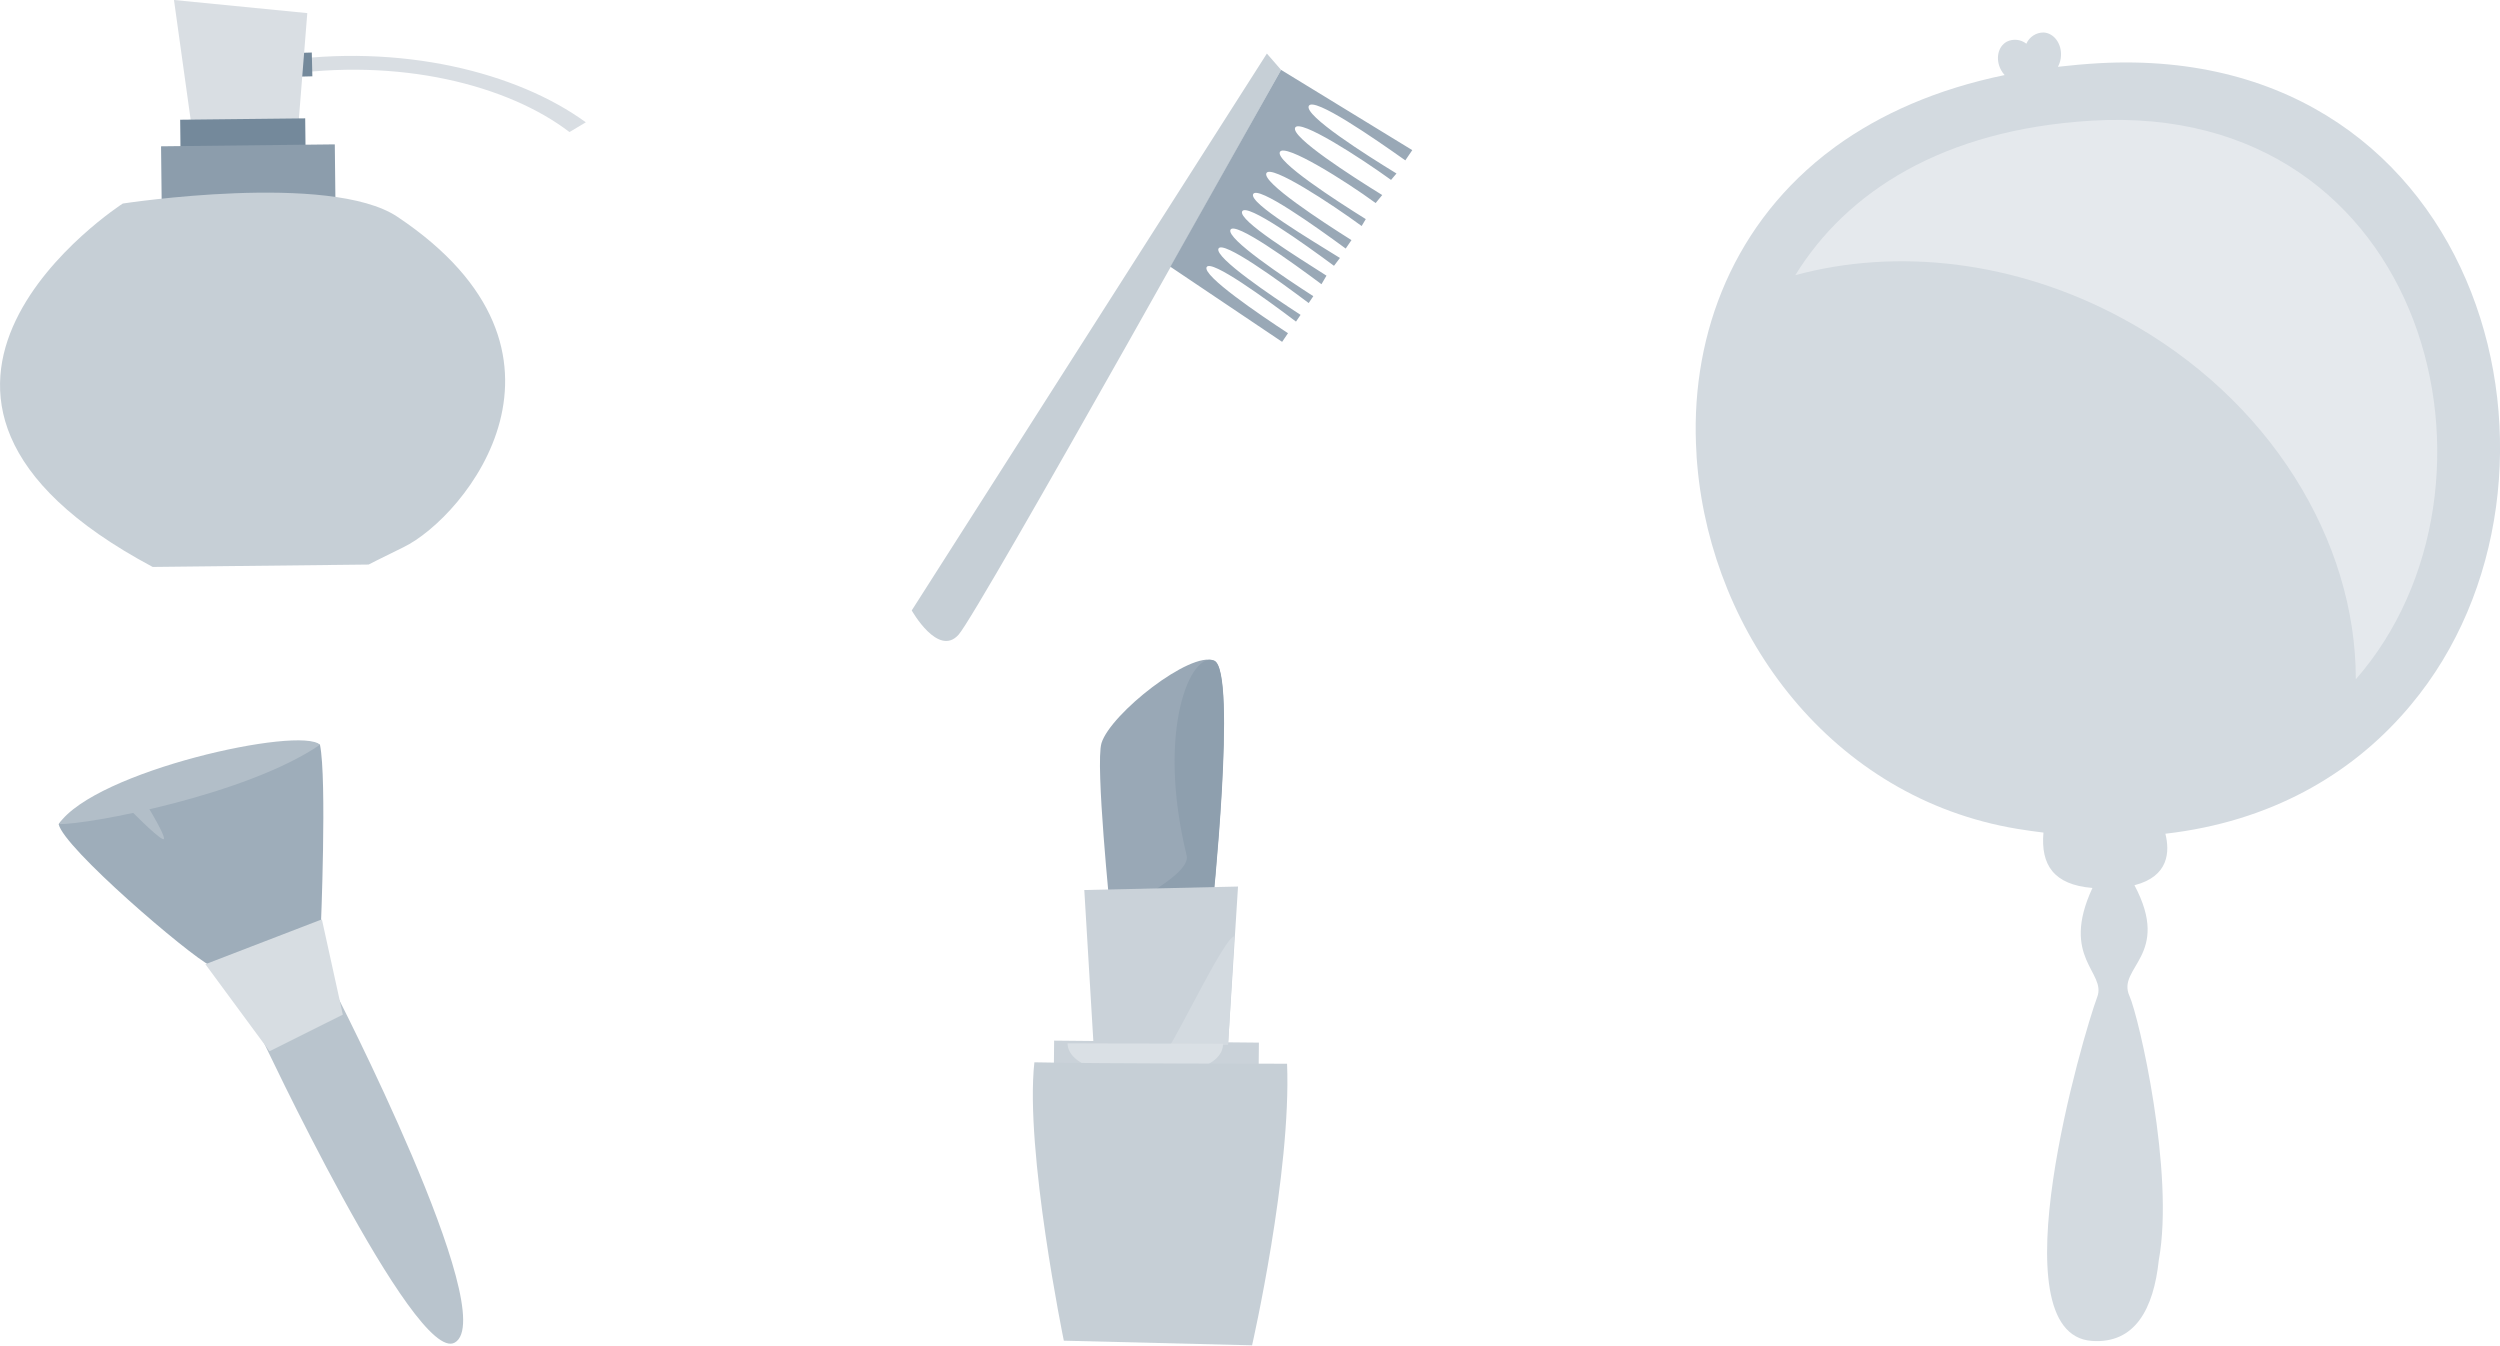
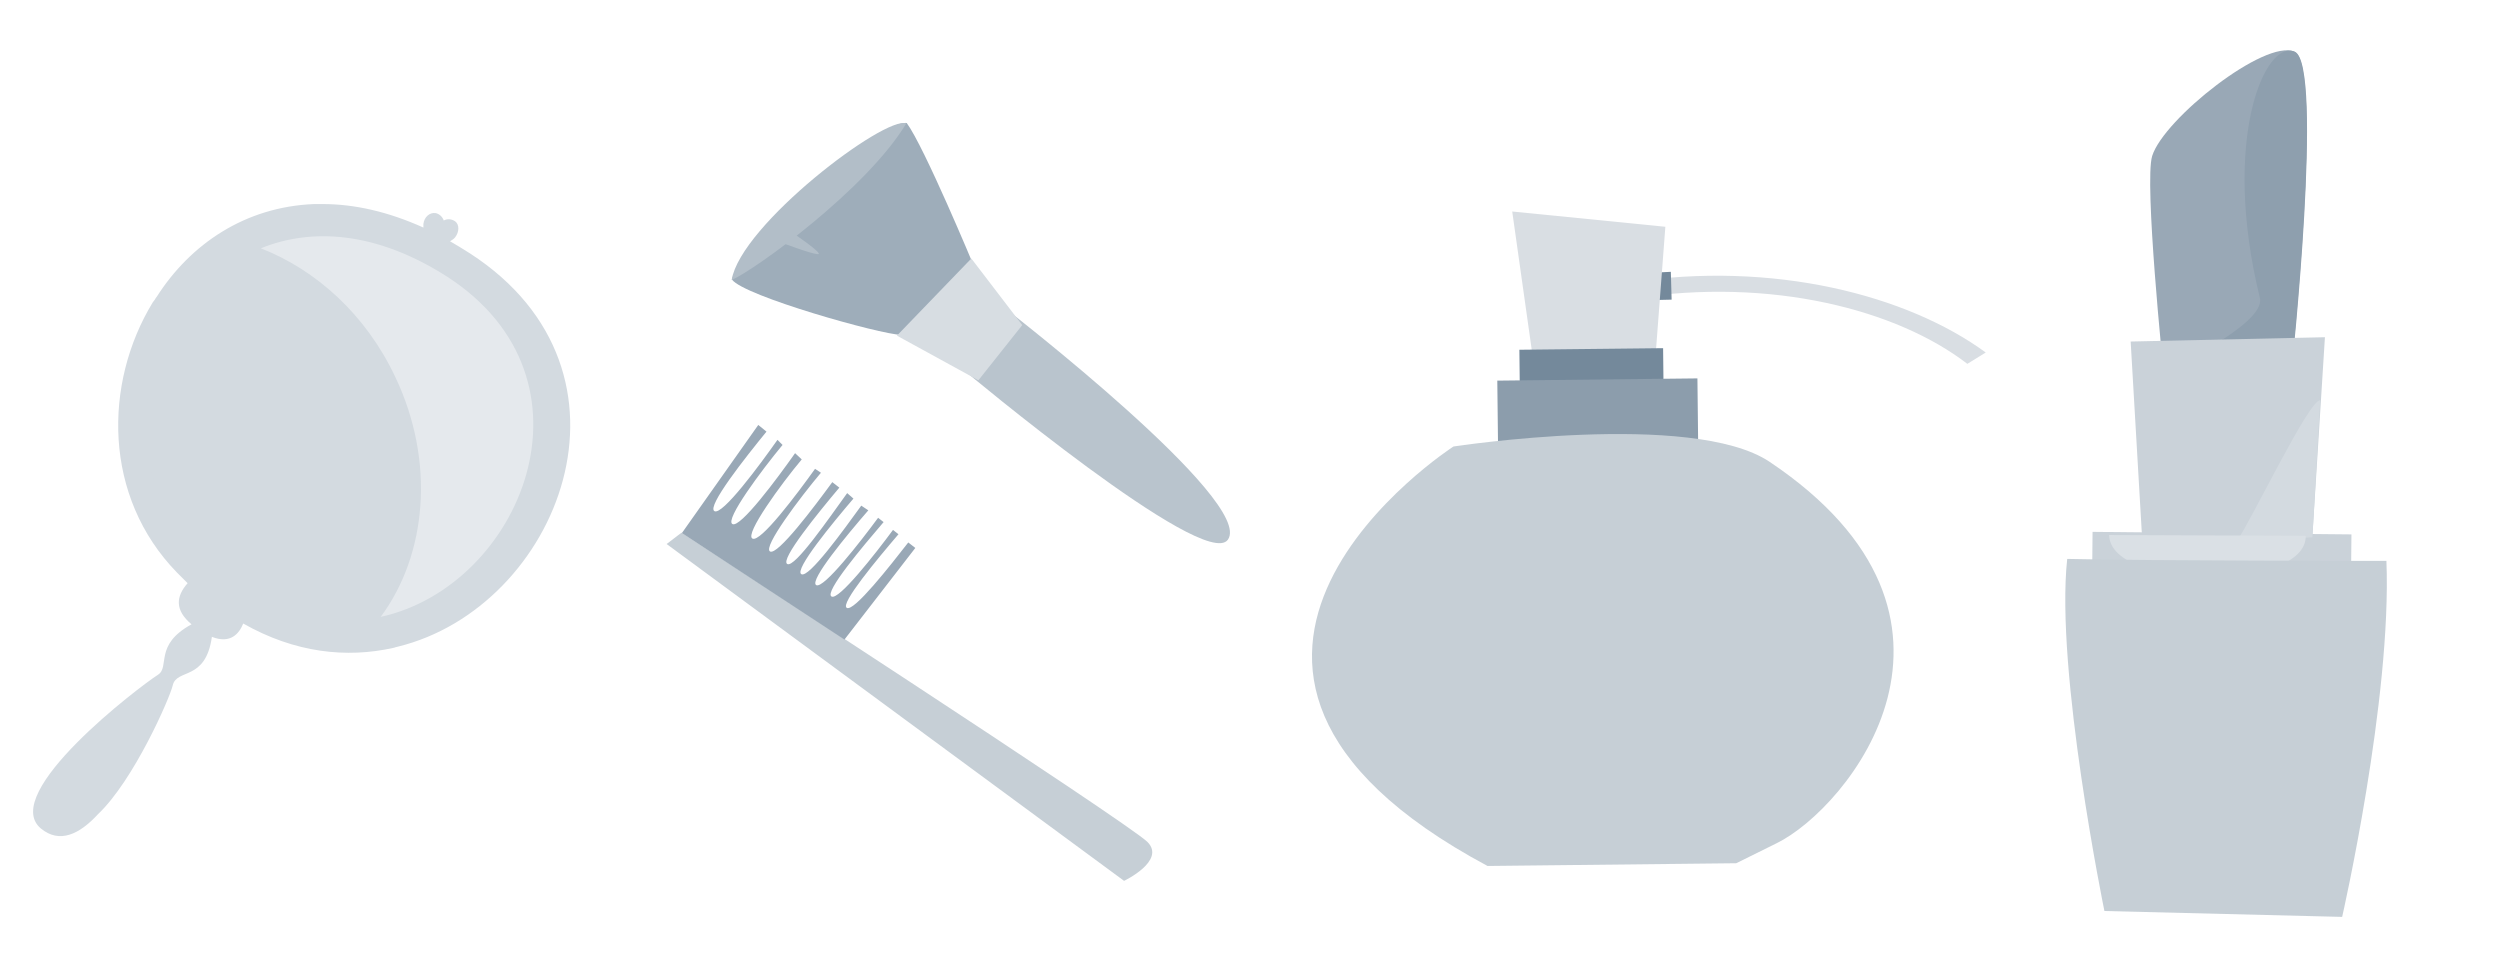
- <svg xmlns="http://www.w3.org/2000/svg" viewBox="0 0 459.26 247.14">
-   <defs>
-     <style>.cls-1{fill:#d9dee3;}.cls-2{fill:#74899b;}.cls-3{fill:#8c9dac;}.cls-4{fill:#c6cfd6;}.cls-5{fill:#b9c4cd;}.cls-6{fill:#9eadba;}.cls-7{fill:#b2bec8;}.cls-8{fill:#d7dde2;}.cls-9{fill:#99a8b6;}.cls-10{fill:#8e9fae;}.cls-11{fill:#cad2d9;}.cls-12{fill:#d3dae0;}.cls-13{fill:#dae0e5;}.cls-14{fill:#e5e9ed;}</style>
-   </defs>
-   <g id="Layer_2" data-name="Layer 2">
-     <g id="Layer_1-2" data-name="Layer 1">
-       <path class="cls-1" d="M104.61,24.26c-11.2-8.59-31.26-13.82-53.33-10.39l-.53-2.55c22.94-3.47,44.3,2,56.87,11.15Z" />
-       <polygon class="cls-2" points="57.28 9.65 54.79 9.72 54.9 14.08 57.38 14.02 57.28 9.65" />
-       <polygon class="cls-1" points="56.45 2.41 31.96 0 35.53 25.62 54.62 25.4 56.45 2.41" />
-       <rect class="cls-2" x="33.14" y="21.86" width="22.97" height="6.57" transform="translate(-0.28 0.5) rotate(-0.63)" />
-       <rect class="cls-3" x="29.64" y="26.7" width="31.92" height="10.74" transform="translate(-0.35 0.51) rotate(-0.64)" />
-       <path class="cls-4" d="M28.05,104.15l39.67-.44s2.09-1.09,6.41-3.19C85.47,95,110.34,64.76,73,39.82c-12.39-8.27-50.44-2.43-50.44-2.43S-31.67,72.3,28.05,104.15Z" />
-       <path class="cls-5" d="M47.74,190s28.47,60.8,35.8,56.64c8.71-4.95-22.3-65.07-22.3-65.07Z" />
-       <path class="cls-6" d="M38.64,177.4c-4-2-27-21.69-27.86-26,4.24-5.7,42.37-17.93,48-14.58,1.3,6.27.15,33.74.15,33.74Z" />
-       <path class="cls-7" d="M10.78,151.4c5.57.08,34.46-5.35,48-14.58C55.24,133.33,17.5,141.56,10.78,151.4Z" />
-       <path class="cls-7" d="M23.7,148.55s4.75,4.89,6.15,5.57-3-6.45-3-6.45Z" />
-       <polygon class="cls-8" points="59.13 168.89 37.73 177.13 49.51 193.12 62.98 186.39 59.13 168.89" />
-       <path class="cls-9" d="M204,167.87s-2.82-27.58-1.65-31.36c1.68-5.42,16.4-17,20.68-15.14s-.43,46.29-.43,46.29Z" />
-       <path class="cls-10" d="M204,167.87s14.9-6.84,14-10.68c-5.67-23.18.79-37.71,5.07-35.82s-.43,46.29-.43,46.29Z" />
-       <rect class="cls-11" x="209.41" y="175.55" width="6.04" height="37.62" transform="translate(16 404.89) rotate(-89.44)" />
-       <polygon class="cls-11" points="227.43 162.86 199.19 163.5 201.06 194.75 225.38 195.36 227.43 162.86" />
-       <path class="cls-12" d="M214.69,192.39c2-2.81,10.47-20.53,12.07-20.37l-1.15,19.92Z" />
-       <path class="cls-13" d="M224.67,191.75l-28.56-.09C196.26,199.71,224.82,199.79,224.67,191.75Z" />
-       <path class="cls-4" d="M195.43,246.29l34.58.85s7.23-31.69,6.43-51.73c0,0-34.53,0-46.42-.26C188.24,211.32,195.43,246.29,195.43,246.29Z" />
-       <path class="cls-12" d="M385.27,183.15c-2.51,6.67-18.79,61.91-1,63.18,7.95.57,11.36-5.89,12.31-14.84,2.93-16-3.64-44.66-5.39-48.53-2.4-5.28,7.79-7.41.92-20.34,6.38-1.63,6.49-6.23,5.68-9.46,19.32-2.22,34-10.85,44.19-22.6a2.2,2.2,0,0,1,.2-.23l.69-.82C477.39,88.33,457,7.7,385.6,11.61c-2.6.15-5.1.38-7.55.66a4.66,4.66,0,0,0,.56-2c.14-2.26-1.29-4.19-3.18-4.3a3.43,3.43,0,0,0-3.18,2.06,3.38,3.38,0,0,0-3.58-.38c-1.67.9-2.14,3.24-1.06,5.23a4.67,4.67,0,0,0,.65.91c-12.52,2.59-22.78,7.15-31,13.09h0c-.73.53-1.44,1.07-2.14,1.62l-.07.06C317.53,42.48,310.36,63,311.65,83.33c0,.53.06,1,.1,1.57l.06.7c2.75,30.92,24.58,61,58.8,66.67,1.62.27,3.21.48,4.78.68-.52,5.9,1.85,9.59,9,10.17C378.41,176,387,178.58,385.27,183.15Z" />
-       <path class="cls-12" d="M384.15,22.17c87.12-5.28,86.41,137-13,120.64C308.2,132.45,297,27.44,384.15,22.17Z" />
-       <path class="cls-14" d="M390,58.55c27,14.62,42.81,40.85,42.77,66.24,30.95-35.33,13.47-106.38-48.57-102.62-27.32,1.65-45,13.11-54.39,28.38C348.36,45.51,370.14,47.8,390,58.55Z" />
-       <path class="cls-4" d="M167.49,112.14s4.86,8.67,8.61,4.45S235.34,12.84,235.34,12.84l-2.61-3Z" />
-       <path class="cls-9" d="M221.66,49.08c.76-1.57,11,5.91,16.42,10l.84-1.24c-5.32-3.45-15.86-10.56-15.08-12.17s11.14,5.92,16.57,10l.85-1.26c-5.35-3.45-16-10.57-15.22-12.2s11.26,5.93,16.72,10l.92-1.57c-5.39-3.45-16.29-10.17-15.49-11.81s11.37,5.93,16.87,10l1.09-1.44C240.72,44,229.4,37.32,230.21,35.66s11.46,5.93,17,10l1.06-1.55c-5.48-3.45-16.45-10.62-15.63-12.3s11.91,5.62,17.5,9.71l.76-1.27c-5.52-3.44-16.61-10.62-15.78-12.33s12,5.28,17.59,9.38l1.21-1.47c-5.57-3.44-16.8-10.64-16-12.37s11.94,5.49,17.62,9.59l1-1.18c-5.61-3.43-17-10.65-16.11-12.41s12,5.94,17.73,10l1.28-1.88L235.34,12.84,215,49,235.53,62.8l1.08-1.59C231.33,57.76,220.89,50.66,221.66,49.08Z" />
-     </g>
+ <svg xmlns="http://www.w3.org/2000/svg" version="1.1" id="Layer_1" x="0px" y="0px" viewBox="0 0 638.3 247.1" style="enable-background:new 0 0 638.3 247.1;" xml:space="preserve">
+   <style type="text/css">
+ 	.st0{fill:#D9DEE3;}
+ 	.st1{fill:#74899B;}
+ 	.st2{fill:#8C9DAC;}
+ 	.st3{fill:#C6CFD6;}
+ 	.st4{fill:#B9C4CD;}
+ 	.st5{fill:#9EADBA;}
+ 	.st6{fill:#B2BEC8;}
+ 	.st7{fill:#D7DDE2;}
+ 	.st8{fill:#99A8B6;}
+ 	.st9{fill:#8E9FAE;}
+ 	.st10{fill:#CAD2D9;}
+ 	.st11{fill:#D3DAE0;}
+ 	.st12{fill:#DAE0E5;}
+ 	.st13{fill:#E5E9ED;}
+ </style>
+   <g>
+     <path class="st0" d="M502.3,92.9c-17.9-13.8-50-22.2-85.3-16.7l-0.9-4.1c36.6-5.6,70.8,3.2,90.9,17.9L502.3,92.9z" />
+     <polygon class="st1" points="426.6,69.4 422.6,69.6 422.8,76.6 426.8,76.5  " />
+     <polygon class="st0" points="425.2,57.9 386.1,54 391.9,95.1 422.4,94.7  " />
+     <rect x="388" y="89.1" transform="matrix(0.9999 -1.103570e-02 1.103570e-02 0.9999 -1.017 4.4904)" class="st1" width="36.7" height="10.5" />
+     <rect x="382.4" y="96.9" transform="matrix(0.9999 -1.121085e-02 1.121085e-02 0.9999 -1.1571 4.5802)" class="st2" width="51.1" height="17.3" />
+     <path class="st3" d="M379.8,221.1l63.5-0.7c0,0,3.4-1.7,10.3-5.1c18.2-8.9,57.9-57.4-1.8-97.4c-19.8-13.2-80.7-3.9-80.7-3.9   S284.3,170,379.8,221.1z" />
+   </g>
+   <g>
+     <path class="st4" d="M246.2,94.6c0,0,61.4,51.4,67.3,43.2c7-9.7-56.9-59.1-56.9-59.1L246.2,94.6z" />
+     <path class="st5" d="M230.1,85.5c-5.3-0.1-40.1-9.9-43.2-14.1c1.7-8.3,36.8-40.7,44.6-40c4.5,6.1,17.1,36.4,17.1,36.4L230.1,85.5z" />
+     <path class="st6" d="M186.8,71.5c6.1-2.7,34.5-23.2,44.6-40C225.9,29.5,189.1,57.4,186.8,71.5z" />
+     <path class="st6" d="M199.4,61.9c0,0,7.6,2.9,9.4,3s-6.5-5.5-6.5-5.5L199.4,61.9z" />
+     <polygon class="st7" points="248,66 229,85.7 249.8,97.1 261,83  " />
+   </g>
+   <g>
+     <path class="st8" d="M552.4,94.9c0,0-5-48.5-2.9-55.1c3-9.5,28.8-29.9,36.3-26.6S585,94.5,585,94.5L552.4,94.9z" />
+     <path class="st9" d="M552.4,94.9c0,0,26.2-12,24.6-18.8c-10-40.7,1.4-66.2,8.9-62.9s-0.8,81.3-0.8,81.3L552.4,94.9z" />
+     <rect x="561.9" y="108.4" transform="matrix(9.773179e-03 -1 1 9.773179e-03 420.2766 707.2363)" class="st10" width="10.6" height="66.1" />
+     <polygon class="st10" points="593.6,86.1 544,87.2 547.2,142.1 590,143.2  " />
+     <path class="st11" d="M571.2,138c3.5-4.9,18.4-36.1,21.2-35.8l-2,35L571.2,138z" />
+     <path class="st12" d="M588.7,136.8l-50.2-0.2C538.8,150.8,589,151,588.7,136.8z" />
+     <path class="st3" d="M537.3,232.6l60.7,1.5c0,0,12.7-55.7,11.3-90.9c0,0-60.7,0-81.5-0.5C524.7,171.2,537.3,232.6,537.3,232.6z" />
+   </g>
+   <g>
+     <path class="st11" d="M40.3,172.3c-4.7,3-40.5,30.2-29.9,39.2c4.8,4,9.9,1.5,14.6-3.6c9.2-8.7,18.4-29.8,19.1-32.9   c1-4.4,8.4-1,10-12.4c4.8,1.9,7-0.9,8-3.4c13.2,7.5,26.4,8.9,38.4,6.2c0.1,0,0.2,0,0.3-0.1l0.8-0.2c40.9-10,65.3-70,18.4-100.4   c-1.7-1.1-3.4-2.1-5.1-3.1c0.5-0.3,1-0.6,1.3-1c1.1-1.4,1.1-3.3,0-4.1c-0.9-0.6-2-0.7-2.9-0.2c-0.3-0.9-1.1-1.7-2.1-1.9   c-1.5-0.2-2.9,1-3.1,2.8c0,0.3,0,0.6,0,0.9c-9.1-4.1-17.7-6-25.7-6l0,0c-0.7,0-1.4,0-2.1,0h-0.1C62.6,52.8,48.6,62.3,40,75.8   c-0.3,0.3-0.4,0.7-0.7,1l-0.3,0.4c-12.6,20.7-12.7,49.6,6.2,69c0.9,0.9,1.8,1.8,2.7,2.7c-3,3.4-3.3,6.9,1,10.5   C39.2,164.7,43.5,170.3,40.3,172.3z" />
+     <path class="st11" d="M114.1,70.7c57.5,36.8-8.9,125.8-64,69.7C15.1,105,56.7,33.9,114.1,70.7z" />
+     <path class="st13" d="M100.9,96.2c10.3,21.6,8.1,45.4-3.7,61.3c35.9-7.9,57.7-60.6,16.9-86.9c-18-11.5-34.5-12.5-47.5-7.2   C80.7,68.9,93.4,80.3,100.9,96.2z" />
+   </g>
+   <g>
+     <path class="st3" d="M287,224.9c0,0,10.7-5.1,6-9.9c-4.7-4.8-119-79-119-79l-3.8,2.9L287,224.9z" />
+     <path class="st8" d="M216.2,155.2c-1.8-1,7.9-12.6,13.2-18.8l-1.4-1.1c-4.5,6.1-13.9,18.1-15.7,17c-1.9-1.1,8-12.8,13.3-19   l-1.4-1.1c-4.5,6.1-13.9,18.2-15.8,17.2c-1.9-1.1,8-13,13.3-19.1l-1.8-1.2c-4.5,6.2-13.4,18.6-15.3,17.5c-1.9-1.1,8-13.1,13.3-19.3   l-1.6-1.4c-4.5,6.2-13.4,19.2-15.3,18.1c-1.9-1.1,8-13.2,13.3-19.5l-1.8-1.4c-4.6,6.3-14,18.8-15.9,17.7c-1.9-1.1,7.7-13.8,13-20.1   l-1.5-1c-4.5,6.3-14,19-16,17.8c-2-1.1,7.3-13.9,12.6-20.2l-1.7-1.6c-4.5,6.4-14,19.2-16,18.1c-2-1.1,7.5-13.8,12.8-20.2l-1.3-1.3   c-4.5,6.4-14.1,19.4-16.1,18.2c-2-1.2,8-13.8,13.3-20.3l-2.1-1.7l-19.5,27.6l41.5,27.2l18.1-23.4l-1.8-1.4   C227.3,144.4,218,156.3,216.2,155.2z" />
  </g>
</svg>
